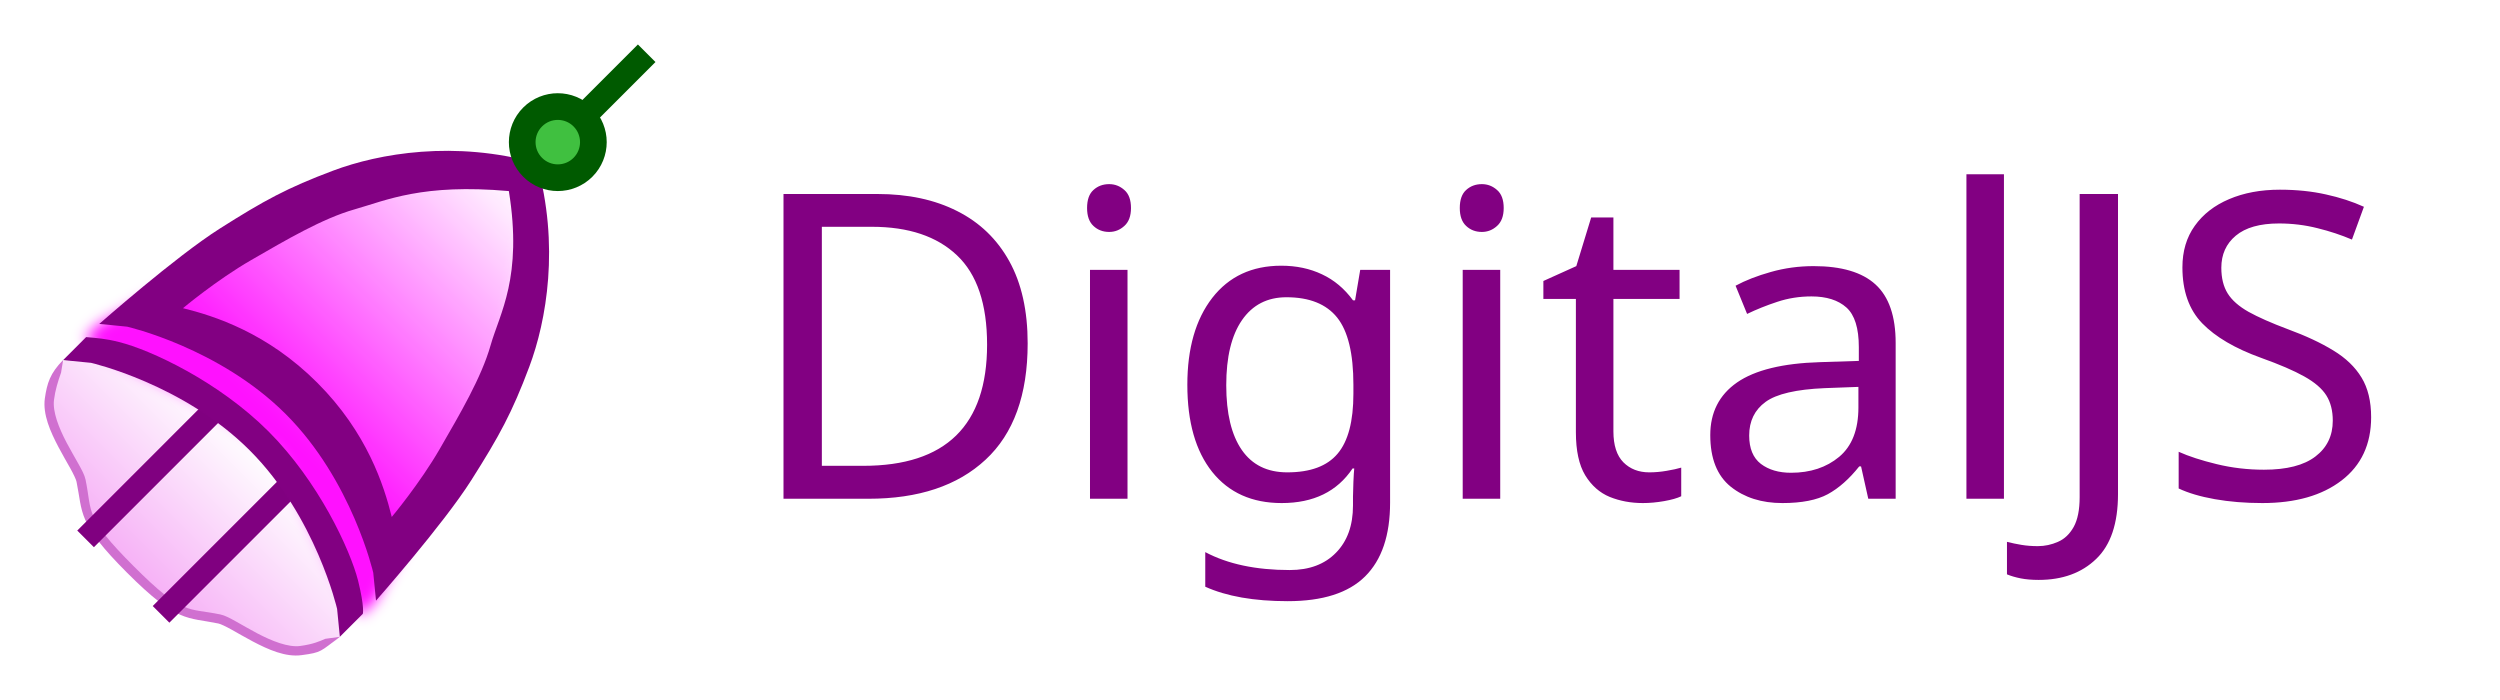
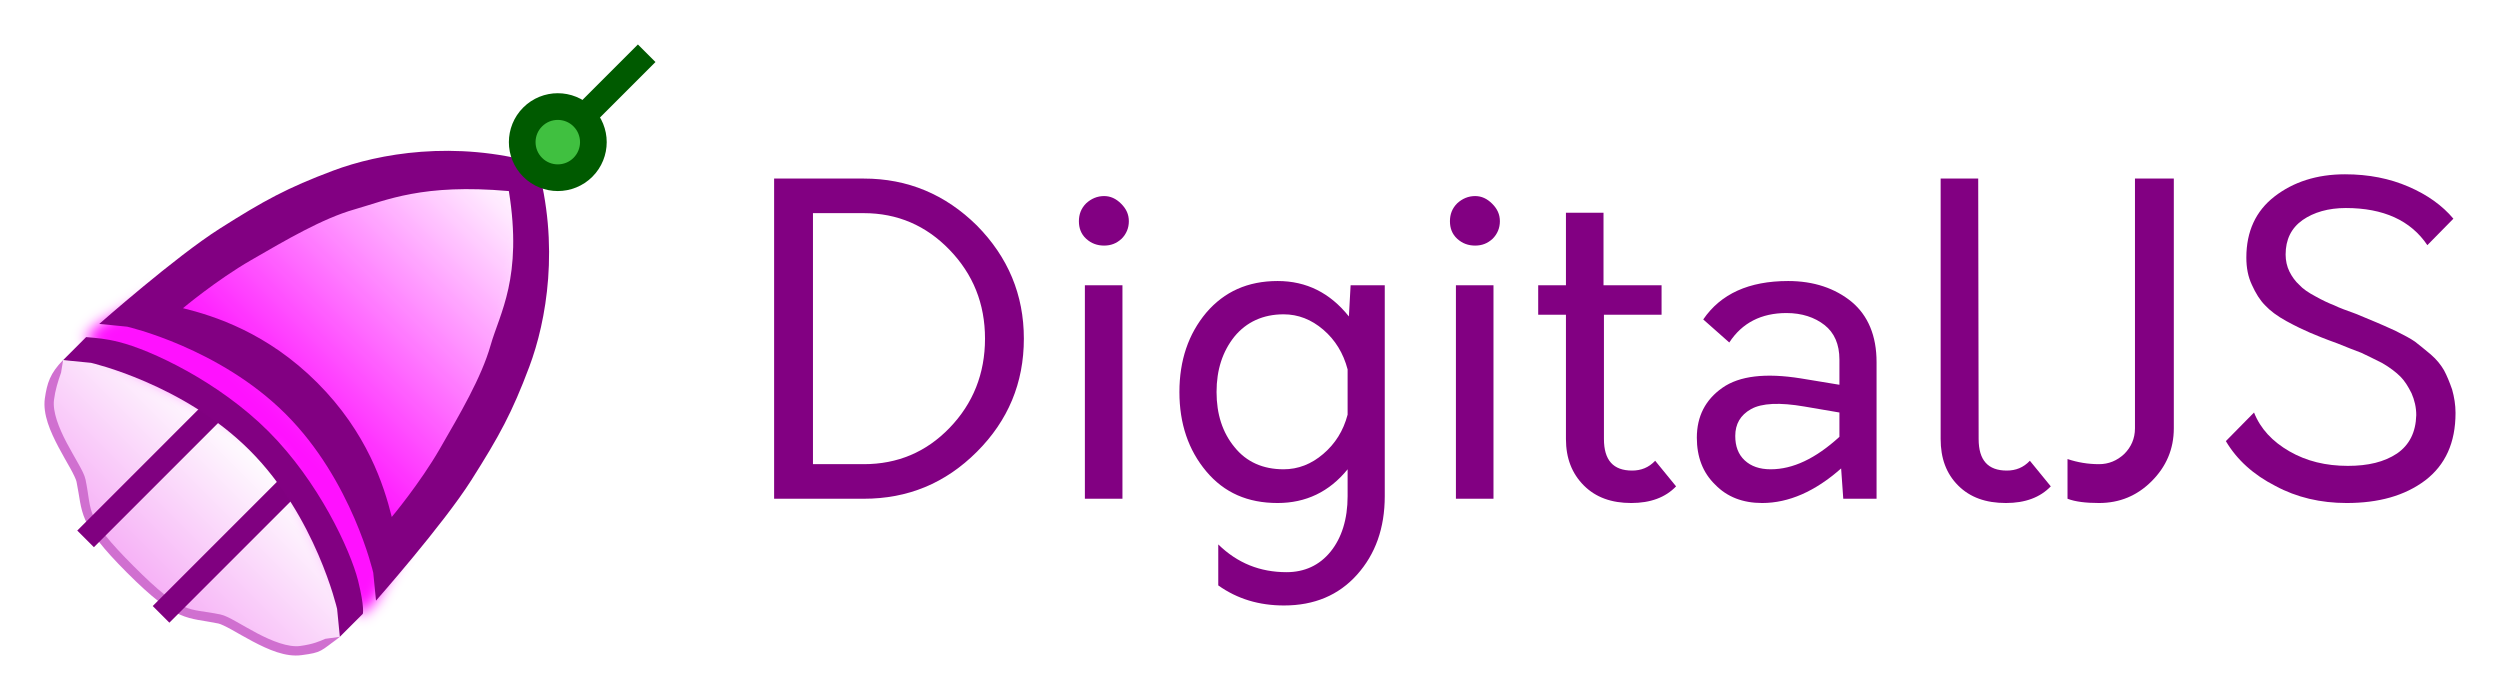
<svg xmlns="http://www.w3.org/2000/svg" xmlns:xlink="http://www.w3.org/1999/xlink" width="281.091" height="78.704" version="1.1" id="svg12">
  <defs id="defs16">
    <linearGradient id="linearGradient4583">
      <stop style="stop-color:#f6aff6;stop-opacity:1;" offset="0" id="stop4579" />
      <stop style="stop-color:#ffffff;stop-opacity:1" offset="1" id="stop4581" />
    </linearGradient>
    <linearGradient id="linearGradient4504">
      <stop style="stop-color:#ff00ff;stop-opacity:1;" offset="0" id="stop4500" />
      <stop style="stop-color:#fffdff;stop-opacity:1" offset="1" id="stop4502" />
    </linearGradient>
    <linearGradient xlink:href="#linearGradient4504" id="linearGradient4506" x1="77.657" y1="71.939" x2="115.663" y2="71.939" gradientUnits="userSpaceOnUse" gradientTransform="rotate(-45,24.81144,115.7626)" />
    <linearGradient xlink:href="#linearGradient4583" id="linearGradient4585" x1="55.593" y1="76.273" x2="75.756" y2="76.273" gradientUnits="userSpaceOnUse" gradientTransform="rotate(-45,20.49154,119.8874)" />
    <filter style="color-interpolation-filters:sRGB" id="filter4509" x="-0.036" width="1.072" y="-0.036" height="1.072">
      <feGaussianBlur stdDeviation="0.748" id="feGaussianBlur4511" />
    </filter>
  </defs>
  <path style="color:#000000;font-style:normal;font-variant:normal;font-weight:normal;font-stretch:normal;font-size:medium;line-height:normal;font-family:sans-serif;font-variant-ligatures:normal;font-variant-position:normal;font-variant-caps:normal;font-variant-numeric:normal;font-variant-alternates:normal;font-feature-settings:normal;text-indent:0;text-align:start;text-decoration:none;text-decoration-line:none;text-decoration-style:solid;text-decoration-color:#000000;letter-spacing:normal;word-spacing:normal;text-transform:none;writing-mode:lr-tb;direction:ltr;text-orientation:mixed;dominant-baseline:auto;baseline-shift:baseline;text-anchor:start;white-space:normal;shape-padding:0;clip-rule:nonzero;display:inline;overflow:visible;visibility:visible;opacity:1;isolation:auto;mix-blend-mode:normal;color-interpolation:sRGB;color-interpolation-filters:linearRGB;solid-color:#000000;solid-opacity:1;vector-effect:none;fill:url(#linearGradient4585);fill-opacity:1;fill-rule:nonzero;stroke:none;stroke-width:5;stroke-linecap:round;stroke-linejoin:round;stroke-miterlimit:4;stroke-dasharray:none;stroke-dashoffset:0;stroke-opacity:1;paint-order:markers stroke fill;color-rendering:auto;image-rendering:auto;shape-rendering:auto;text-rendering:auto;enable-background:accumulate" d="m 6.902,40.675 c -0.365,0.41 -1.145,1.578 -1.537,4.374 -0.44,3.136 3.212,7.615 3.551,9.177 0.754,3.63 -0.082,4.362 5.556,10 5.638,5.638 6.37,4.802 10,5.556 1.562,0.338 6.041,3.99 9.177,3.551 3.728,-0.523 4.562,-1.733 4.562,-1.733 0.976,-0.976 0.032,-8.199 -0.945,-9.176 l -6.129,-9.665 c -0.976,-0.976 -4.714,-6.357 -11.667,-9.781 -7.247,-3.568 -11.837,-2.486 -12.363,-2.345 l -0.008,-0.146 c 0,0 -0.074,0.051 -0.196,0.188 z" id="rect4527" />
  <path style="color:#000000;font-style:normal;font-variant:normal;font-weight:normal;font-stretch:normal;font-size:medium;line-height:normal;font-family:sans-serif;font-variant-ligatures:normal;font-variant-position:normal;font-variant-caps:normal;font-variant-numeric:normal;font-variant-alternates:normal;font-feature-settings:normal;text-indent:0;text-align:start;text-decoration:none;text-decoration-line:none;text-decoration-style:solid;text-decoration-color:#000000;letter-spacing:normal;word-spacing:normal;text-transform:none;writing-mode:lr-tb;direction:ltr;text-orientation:mixed;dominant-baseline:auto;baseline-shift:baseline;text-anchor:start;white-space:normal;shape-padding:0;clip-rule:nonzero;display:inline;overflow:visible;visibility:visible;opacity:1;isolation:auto;mix-blend-mode:normal;color-interpolation:sRGB;color-interpolation-filters:linearRGB;solid-color:#000000;solid-opacity:1;vector-effect:none;fill:#d070d0;fill-opacity:1;fill-rule:nonzero;stroke:none;stroke-width:1.042;stroke-linecap:butt;stroke-linejoin:miter;stroke-miterlimit:4;stroke-dasharray:none;stroke-dashoffset:0;stroke-opacity:1;color-rendering:auto;image-rendering:auto;shape-rendering:auto;text-rendering:auto;enable-background:accumulate" d="m 36.568,71.827 c -0.646,0.285 -1.348,0.599 -2.797,0.802 -1.338,0.188 -3.185,-0.543 -4.864,-1.428 -0.839,-0.443 -1.638,-0.914 -2.335,-1.302 -0.698,-0.388 -1.264,-0.699 -1.794,-0.813 h -0.003 -0.003 c -3.719,-0.772 -4.133,0.187 -9.737,-5.417 -5.604,-5.604 -4.643,-6.017 -5.415,-9.735 v -0.003 -0.003 c -0.115,-0.53 -0.425,-1.096 -0.813,-1.794 -0.388,-0.698 -0.861,-1.497 -1.304,-2.337 -0.885,-1.679 -1.616,-3.526 -1.428,-4.864 0.13,-1.051 0.454,-2.093 0.79,-3.033 l 0.232,-1.413 c -1.473,1.477 -1.806,2.615 -2.054,4.301 -0.252,1.798 0.625,3.76 1.54,5.495 0.458,0.868 0.934,1.677 1.312,2.356 0.378,0.679 0.651,1.258 0.706,1.51 0.734,3.537 0.028,4.588 5.697,10.257 5.672,5.672 6.721,4.964 10.263,5.7 0.252,0.055 0.826,0.326 1.504,0.703 0.679,0.378 1.49,0.856 2.357,1.313 1.735,0.915 3.696,1.791 5.494,1.539 2.283,-0.303 2.095,-0.415 4.294,-2.061 z" id="path4-6-7" />
  <path style="color:#000000;font-style:normal;font-variant:normal;font-weight:normal;font-stretch:normal;font-size:medium;line-height:normal;font-family:sans-serif;font-variant-ligatures:normal;font-variant-position:normal;font-variant-caps:normal;font-variant-numeric:normal;font-variant-alternates:normal;font-feature-settings:normal;text-indent:0;text-align:start;text-decoration:none;text-decoration-line:none;text-decoration-style:solid;text-decoration-color:#000000;letter-spacing:normal;word-spacing:normal;text-transform:none;writing-mode:lr-tb;direction:ltr;text-orientation:mixed;dominant-baseline:auto;baseline-shift:baseline;text-anchor:start;white-space:normal;shape-padding:0;clip-rule:nonzero;display:inline;overflow:visible;visibility:visible;opacity:0.93;isolation:auto;mix-blend-mode:normal;color-interpolation:sRGB;color-interpolation-filters:linearRGB;solid-color:#000000;solid-opacity:1;vector-effect:none;fill:url(#linearGradient4506);fill-opacity:1;fill-rule:nonzero;stroke:none;stroke-width:5;stroke-linecap:round;stroke-linejoin:round;stroke-miterlimit:4;stroke-dasharray:none;stroke-dashoffset:0;stroke-opacity:1;paint-order:markers stroke fill;filter:url(#filter4509);color-rendering:auto;image-rendering:auto;shape-rendering:auto;text-rendering:auto;enable-background:accumulate" d="m 9.684,37.901 c -1.031,0.966 13.414,7.216 14.413,8.215 l 6.871,4.82 c 1.237,1.237 9.111,19.673 9.829,18.078 l 1.48,-1.48 14.238,-27.184 c 0.444,-0.988 3.501,-17.943 2.698,-18.67 l -4.789,-2.438 c -0.756,-0.685 -15.759,1.988 -16.677,2.433 l -26.583,14.745 c -0.225,0.11 -1.298,1.308 -1.48,1.48 z" id="rect4487" />
  <path d="m 24.131,46.081 -14.509,14.509 m 23.063,-6.092 -14.578,14.578" id="path2" style="fill:#820082;fill-opacity:1;stroke:#800080;stroke-width:2.649;stroke-miterlimit:4;stroke-dasharray:none;stroke-opacity:1" />
  <path style="fill:#820082;fill-opacity:1;fill-rule:evenodd" id="path4" d="m 40.266,65.302 c 0.74,2.999 0.53,3.712 0.53,3.712 l -2.585,2.585 -0.309,-3.138 c 0,0 -2.364,-10.364 -9.833,-17.832 -7.469,-7.469 -17.832,-9.833 -17.832,-9.833 l -3.138,-0.309 2.585,-2.585 c 1.215,0.11 2.177,0.166 3.69,0.552 3.516,0.868 11.178,4.416 16.816,10.054 5.622,5.622 9.18,13.277 10.076,16.794 z" />
  <path style="fill:#820082;fill-opacity:1;fill-rule:evenodd" d="m 11.164,36.422 3.138,0.309 c 0,0 10.364,2.364 17.832,9.833 7.469,7.469 9.833,17.832 9.833,17.832 l 0.309,3.138 c 0,0 7.559,-8.562 10.717,-13.546 3.159,-4.984 4.583,-7.591 6.519,-12.75 1.936,-5.159 3.437,-13.665 0.838,-22.891 -9.226,-2.599 -17.733,-1.098 -22.891,0.838 -5.159,1.936 -7.766,3.36 -12.75,6.519 -4.984,3.159 -13.546,10.717 -13.546,10.717 z m 9.409,-1.772 c 0,0 3.763,-3.155 7.672,-5.41 3.909,-2.255 8.011,-4.675 11.623,-5.701 3.612,-1.026 7.623,-2.916 17.346,-2.055 1.568,9.724 -1.029,13.735 -2.055,17.346 -1.026,3.612 -3.446,7.714 -5.701,11.623 -2.255,3.909 -5.41,7.672 -5.41,7.672 -0.873,-3.523 -2.757,-9.474 -8.379,-15.096 -5.622,-5.622 -11.574,-7.506 -15.096,-8.379 z" id="path6-5" />
  <path d="m 65.545,13.153 a 4,4 0 1 1 -5.657,5.657 4,4 0 1 1 5.657,-5.657 z" id="path10" style="fill:#40c040;fill-opacity:1;stroke:#005a00;stroke-width:3;stroke-opacity:1" />
  <path style="fill:none;stroke:#005a00;stroke-width:2.792;stroke-miterlimit:4;stroke-dasharray:none;stroke-opacity:1" d="m 65.074,13.624 7.637,-7.637" id="path2-3" />
  <text xml:space="preserve" style="font-style:normal;font-variant:normal;font-weight:normal;font-stretch:normal;font-size:1350px;line-height:125%;font-family:orkney;-inkscape-font-specification:orkney;letter-spacing:0px;word-spacing:0px;fill:#000000;fill-opacity:1;stroke:none;stroke-width:1px;stroke-linecap:butt;stroke-linejoin:miter;stroke-opacity:1" x="-154.503" y="63.148" id="text4501">
    <tspan id="tspan4499" x="-154.503" y="1244.398" style="font-size:74.667px" />
  </text>
-   <text xml:space="preserve" style="font-style:normal;font-variant:normal;font-weight:normal;font-stretch:normal;font-size:32px;line-height:125%;font-family:orkney;-inkscape-font-specification:orkney;letter-spacing:0px;word-spacing:0px;fill:#820082;fill-opacity:1;stroke:none;stroke-width:1px;stroke-linecap:butt;stroke-linejoin:miter;stroke-opacity:1" x="83.439" y="56.077" id="text4505">
-     <tspan id="tspan4503" x="83.439" y="56.077" style="font-size:48px;fill:#820082;fill-opacity:1">DigitalJS</tspan>
-   </text>
+   <g aria-label="Digital" style="font-style:normal;font-variant:normal;font-weight:normal;font-stretch:normal;font-size:32px;line-height:125%;font-family:orkney;-inkscape-font-specification:orkney;letter-spacing:0px;word-spacing:0px;fill:#820082;fill-opacity:1;stroke:none;stroke-width:1px;stroke-linecap:butt;stroke-linejoin:miter;stroke-opacity:1" id="text4505">
+     <path d="m 87.039,56.077 h 10.08 c 4.944,0 9.168,-1.728 12.72,-5.28 3.504,-3.504 5.28,-7.728 5.28,-12.72 0,-4.944 -1.776,-9.168 -5.28,-12.72 -3.552,-3.504 -7.776,-5.28 -12.72,-5.28 h -10.08 z m 4.368,-3.888 v -28.224 h 5.712 c 3.792,0 7.008,1.392 9.648,4.128 2.64,2.736 3.984,6.048 3.984,9.984 0,3.936 -1.344,7.296 -3.984,10.032 -2.64,2.736 -5.856,4.08 -9.648,4.08 z" style="font-size:48px;fill:#820082;fill-opacity:1" id="path4545" />
+     <path d="m 124.14,27.613 c 0.768,0 1.392,-0.24 1.968,-0.768 0.528,-0.528 0.816,-1.2 0.816,-1.968 0,-0.768 -0.288,-1.392 -0.864,-1.968 -0.576,-0.576 -1.2,-0.864 -1.92,-0.864 -0.768,0 -1.44,0.288 -2.016,0.816 -0.576,0.576 -0.816,1.248 -0.816,2.016 0,0.768 0.24,1.44 0.816,1.968 0.576,0.528 1.248,0.768 2.016,0.768 z m -2.16,28.464 h 4.224 v -24 h -4.224 z" style="font-size:48px;fill:#820082;fill-opacity:1" id="path4547" />
+     <path d="m 151.857,32.077 -0.192,3.504 c -2.112,-2.64 -4.752,-3.984 -8.016,-3.984 -3.36,0 -6,1.2 -8.016,3.552 -2.016,2.4 -3.024,5.376 -3.024,8.928 0,3.552 1.008,6.528 3.024,8.928 2.016,2.4 4.656,3.552 8.016,3.552 3.168,0 5.808,-1.248 7.872,-3.792 v 3.024 c 0,2.592 -0.672,4.704 -1.92,6.24 -1.248,1.536 -2.928,2.304 -4.944,2.304 -2.976,0 -5.52,-1.008 -7.68,-3.12 v 4.608 c 2.16,1.536 4.608,2.256 7.392,2.256 3.408,0 6.144,-1.152 8.208,-3.456 2.064,-2.304 3.12,-5.232 3.12,-8.832 v -23.712 z m -7.536,20.688 c -2.304,0 -4.176,-0.816 -5.52,-2.496 -1.344,-1.632 -2.016,-3.696 -2.016,-6.192 0,-2.496 0.672,-4.56 2.016,-6.24 1.344,-1.632 3.216,-2.496 5.52,-2.496 1.632,0 3.12,0.576 4.464,1.728 1.344,1.152 2.256,2.64 2.736,4.464 v 5.088 c -0.48,1.824 -1.392,3.264 -2.736,4.416 -1.344,1.152 -2.832,1.728 -4.464,1.728 z" style="font-size:48px;fill:#820082;fill-opacity:1" id="path4549" />
+     <path d="m 165.858,27.613 c 0.768,0 1.392,-0.24 1.968,-0.768 0.528,-0.528 0.816,-1.2 0.816,-1.968 0,-0.768 -0.288,-1.392 -0.864,-1.968 -0.576,-0.576 -1.2,-0.864 -1.92,-0.864 -0.768,0 -1.44,0.288 -2.016,0.816 -0.576,0.576 -0.816,1.248 -0.816,2.016 0,0.768 0.24,1.44 0.816,1.968 0.576,0.528 1.248,0.768 2.016,0.768 z m -2.16,28.464 h 4.224 v -24 h -4.224 z" style="font-size:48px;fill:#820082;fill-opacity:1" id="path4551" />
+     <path d="m 186.101,51.805 c -0.72,0.768 -1.584,1.104 -2.592,1.104 -2.112,0 -3.168,-1.152 -3.168,-3.552 v -13.968 h 6.48 v -3.312 h -6.528 v -8.16 h -4.224 v 8.16 h -3.12 v 3.312 h 3.12 v 13.968 c 0,2.16 0.672,3.888 2.016,5.232 1.344,1.344 3.12,1.968 5.328,1.968 2.16,0 3.84,-0.624 5.04,-1.872 z" style="font-size:48px;fill:#820082;fill-opacity:1" id="path4553" />
+     <path d="m 201.058,31.597 c -4.416,0 -7.584,1.44 -9.552,4.32 l 2.928,2.592 c 1.44,-2.208 3.6,-3.312 6.432,-3.312 1.728,0 3.168,0.48 4.272,1.344 1.104,0.864 1.68,2.16 1.68,3.888 v 2.832 l -4.368,-0.72 c -3.936,-0.624 -6.864,-0.288 -8.784,1.056 -1.92,1.344 -2.88,3.216 -2.88,5.616 0,2.16 0.672,3.936 2.064,5.28 1.344,1.392 3.12,2.064 5.28,2.064 2.976,0 5.952,-1.296 8.88,-3.888 l 0.24,3.408 h 3.744 v -15.36 c 0,-2.976 -0.96,-5.232 -2.784,-6.768 -1.872,-1.536 -4.272,-2.352 -7.152,-2.352 z m -5.952,17.424 c 0,-1.344 0.576,-2.352 1.776,-3.024 1.2,-0.672 3.216,-0.768 6,-0.288 l 3.936,0.672 v 2.736 c -2.688,2.448 -5.232,3.648 -7.728,3.648 -1.248,0 -2.208,-0.336 -2.928,-1.008 -0.72,-0.672 -1.056,-1.584 -1.056,-2.736 z" style="font-size:48px;fill:#820082;fill-opacity:1" id="path4555" />
+     <path d="m 225.543,56.557 c 2.16,0 3.84,-0.624 5.04,-1.872 l -2.352,-2.88 c -0.72,0.768 -1.584,1.104 -2.592,1.104 -2.112,0 -3.168,-1.152 -3.168,-3.552 l -0.048,-29.28 h -4.224 v 29.28 c 0,2.16 0.624,3.888 1.968,5.232 1.344,1.344 3.12,1.968 5.376,1.968 z" style="font-size:48px;fill:#820082;fill-opacity:1" id="path4557" />
+     <path d="m 236.016,56.557 c 2.304,0 4.272,-0.816 5.904,-2.448 1.632,-1.632 2.496,-3.6 2.496,-5.952 v -28.08 h -4.368 v 28.08 c 0,1.152 -0.432,2.112 -1.2,2.88 -0.816,0.768 -1.776,1.152 -2.832,1.152 -1.248,0 -2.4,-0.192 -3.552,-0.576 v 4.464 c 0.864,0.336 2.064,0.48 3.552,0.48 z" style="font-size:48px;fill:#820082;fill-opacity:1" id="path4559" />
+     <path d="m 263.851,56.557 c 3.6,0 6.528,-0.816 8.832,-2.544 2.256,-1.728 3.408,-4.224 3.408,-7.584 0,-0.912 -0.144,-1.776 -0.384,-2.64 -0.288,-0.816 -0.576,-1.536 -0.912,-2.16 -0.336,-0.576 -0.816,-1.2 -1.488,-1.776 -0.672,-0.576 -1.296,-1.056 -1.776,-1.44 -0.48,-0.336 -1.2,-0.72 -2.16,-1.2 -0.96,-0.432 -1.68,-0.768 -2.16,-0.96 l -2.304,-0.96 c -1.056,-0.384 -1.872,-0.672 -2.448,-0.96 -0.624,-0.24 -1.344,-0.576 -2.112,-1.008 -0.816,-0.432 -1.44,-0.864 -1.824,-1.296 -0.432,-0.384 -0.816,-0.912 -1.104,-1.488 -0.288,-0.576 -0.432,-1.248 -0.432,-1.92 0,-1.68 0.624,-2.976 1.92,-3.888 1.248,-0.864 2.88,-1.344 4.848,-1.344 4.224,0 7.296,1.392 9.168,4.176 l 2.928,-2.976 c -1.248,-1.488 -2.928,-2.688 -5.04,-3.6 -2.112,-0.912 -4.464,-1.392 -7.152,-1.392 -3.168,0 -5.808,0.864 -7.92,2.496 -2.112,1.632 -3.168,3.936 -3.168,6.864 0,1.152 0.192,2.16 0.624,3.072 0.432,0.96 0.912,1.728 1.488,2.304 0.528,0.576 1.344,1.2 2.4,1.776 1.056,0.576 1.968,1.008 2.64,1.296 0.672,0.288 1.728,0.72 3.072,1.2 1.152,0.48 2.064,0.816 2.688,1.056 0.624,0.288 1.392,0.672 2.352,1.152 0.912,0.528 1.584,1.056 2.064,1.536 0.48,0.48 0.864,1.104 1.248,1.872 0.336,0.768 0.528,1.584 0.528,2.448 -0.048,1.92 -0.768,3.36 -2.16,4.32 -1.44,0.96 -3.264,1.392 -5.52,1.392 -2.496,0 -4.656,-0.528 -6.576,-1.632 -1.92,-1.104 -3.264,-2.544 -3.984,-4.368 l -3.168,3.216 c 1.248,2.112 3.12,3.792 5.568,5.04 2.4,1.296 5.088,1.92 8.016,1.92 z" style="font-size:48px;fill:#820082;fill-opacity:1" id="path4561" />
+   </g>
</svg>
